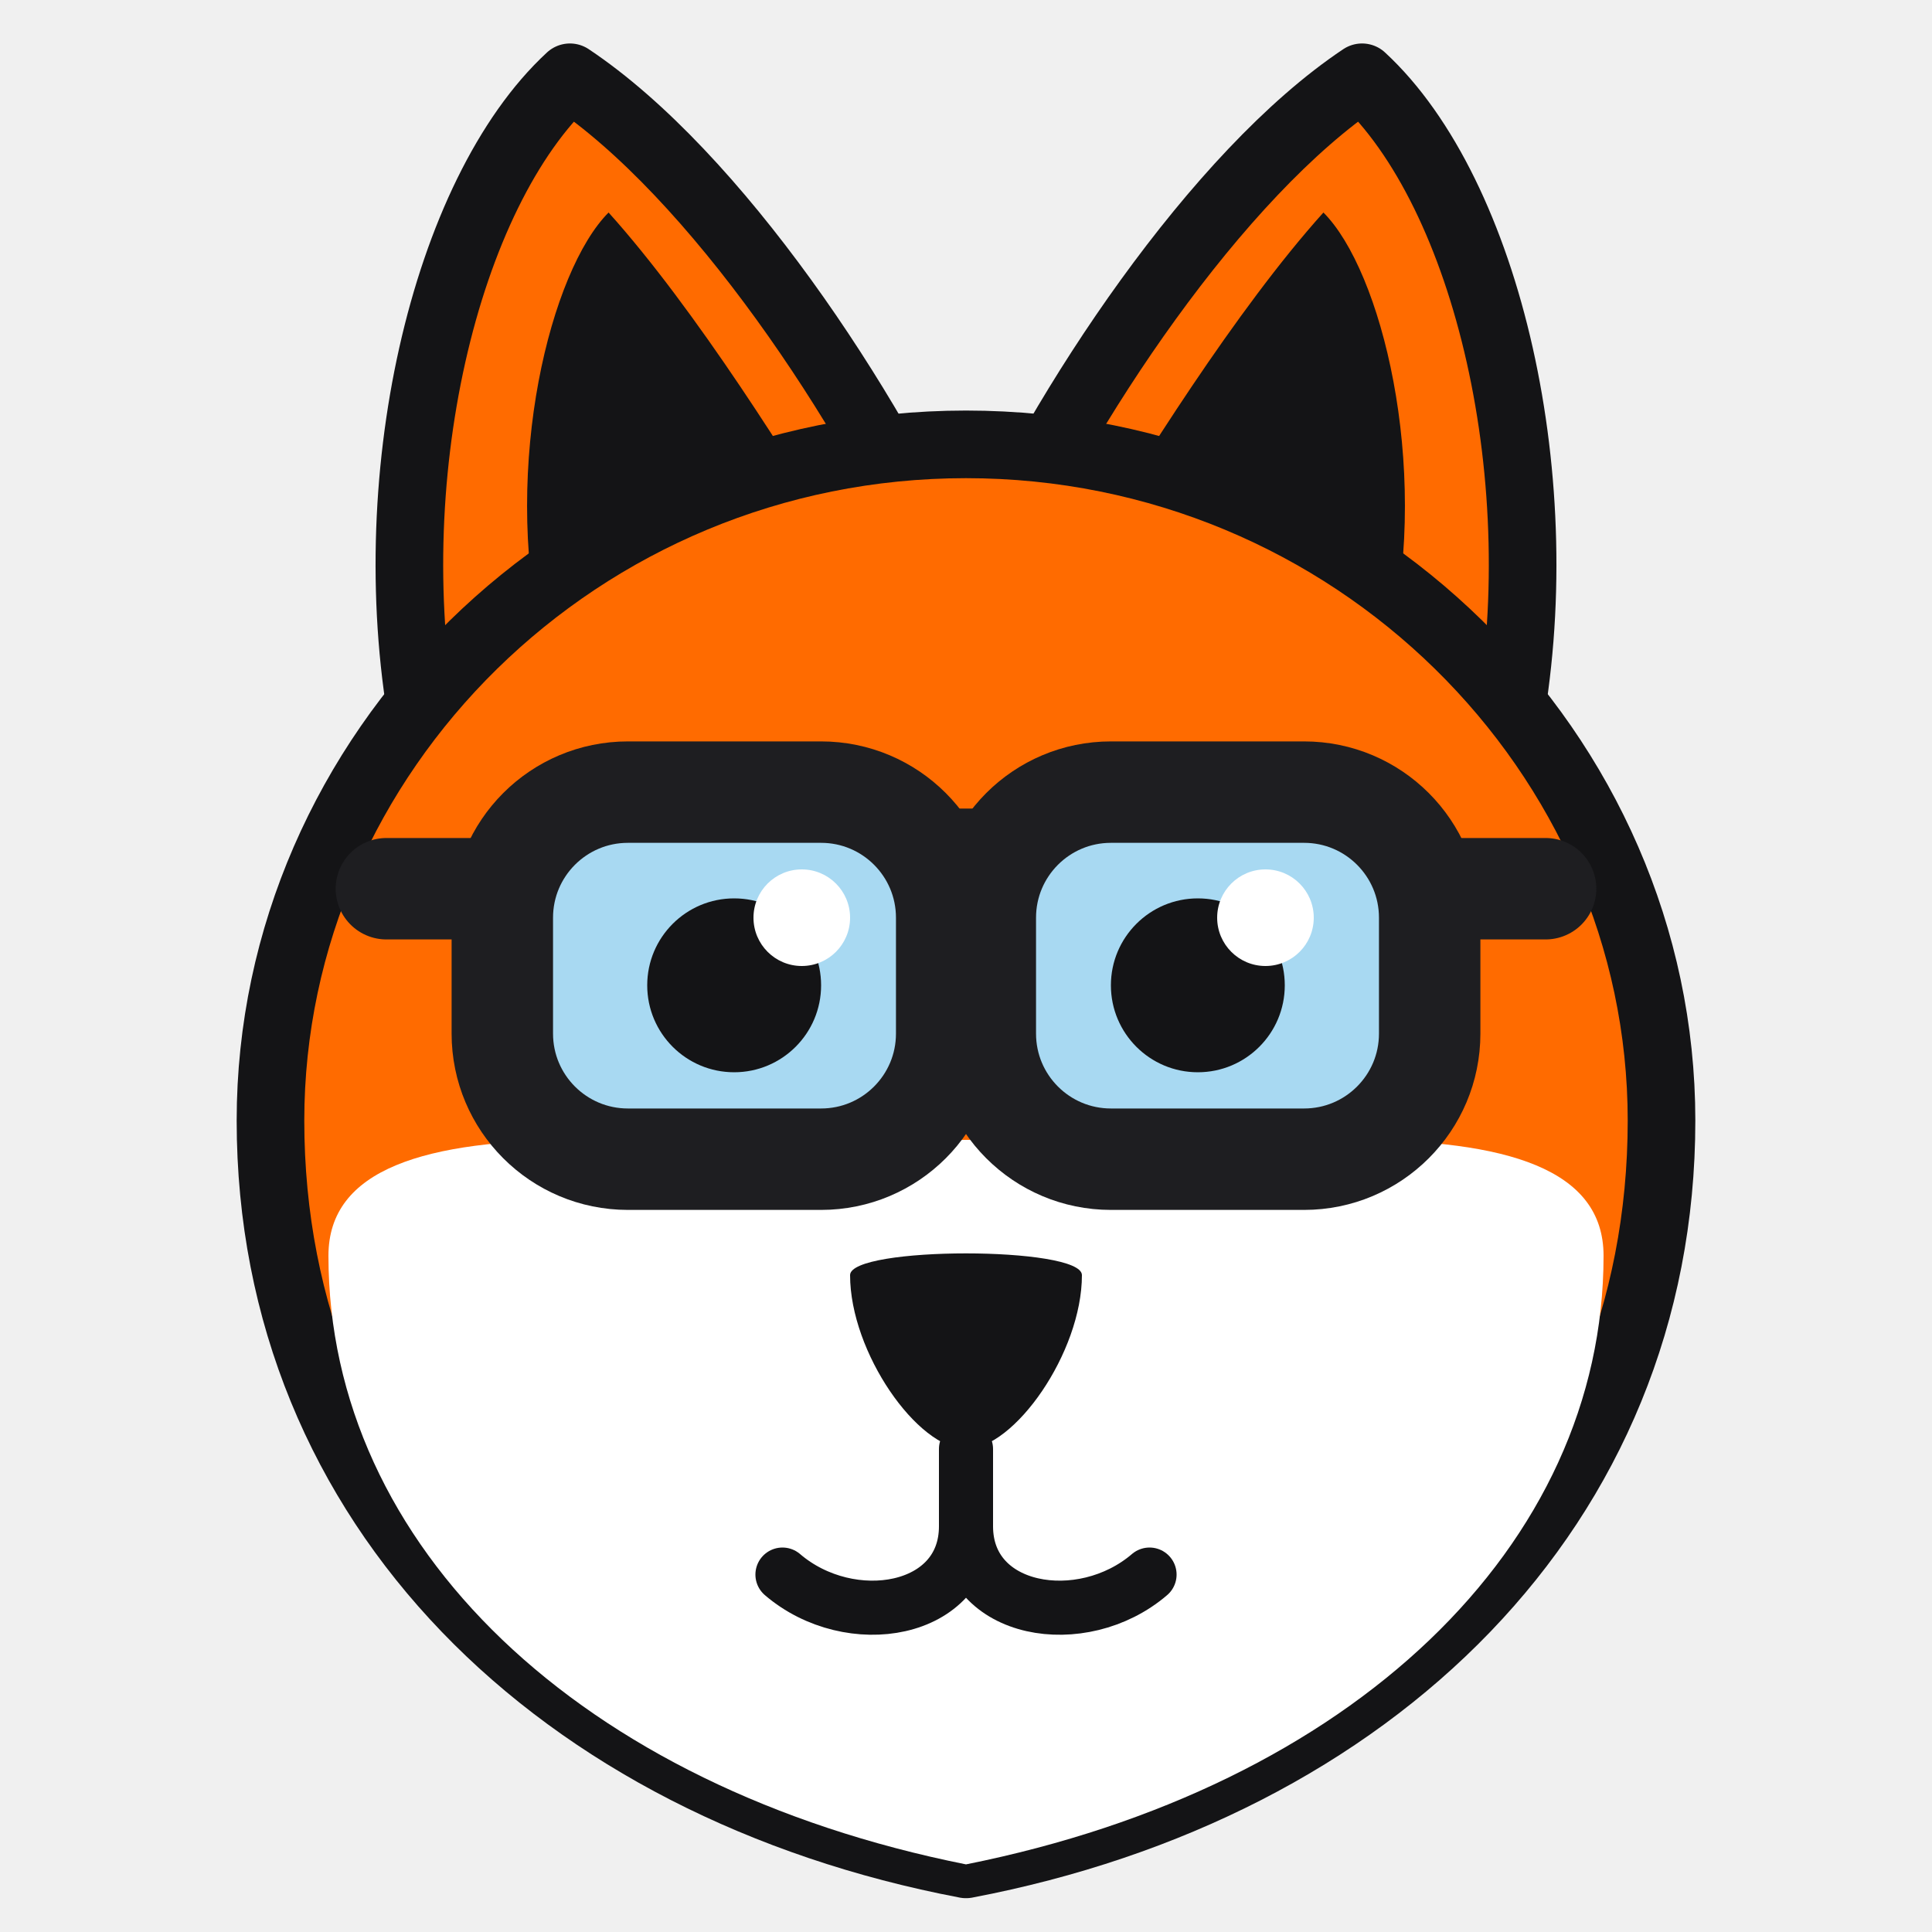
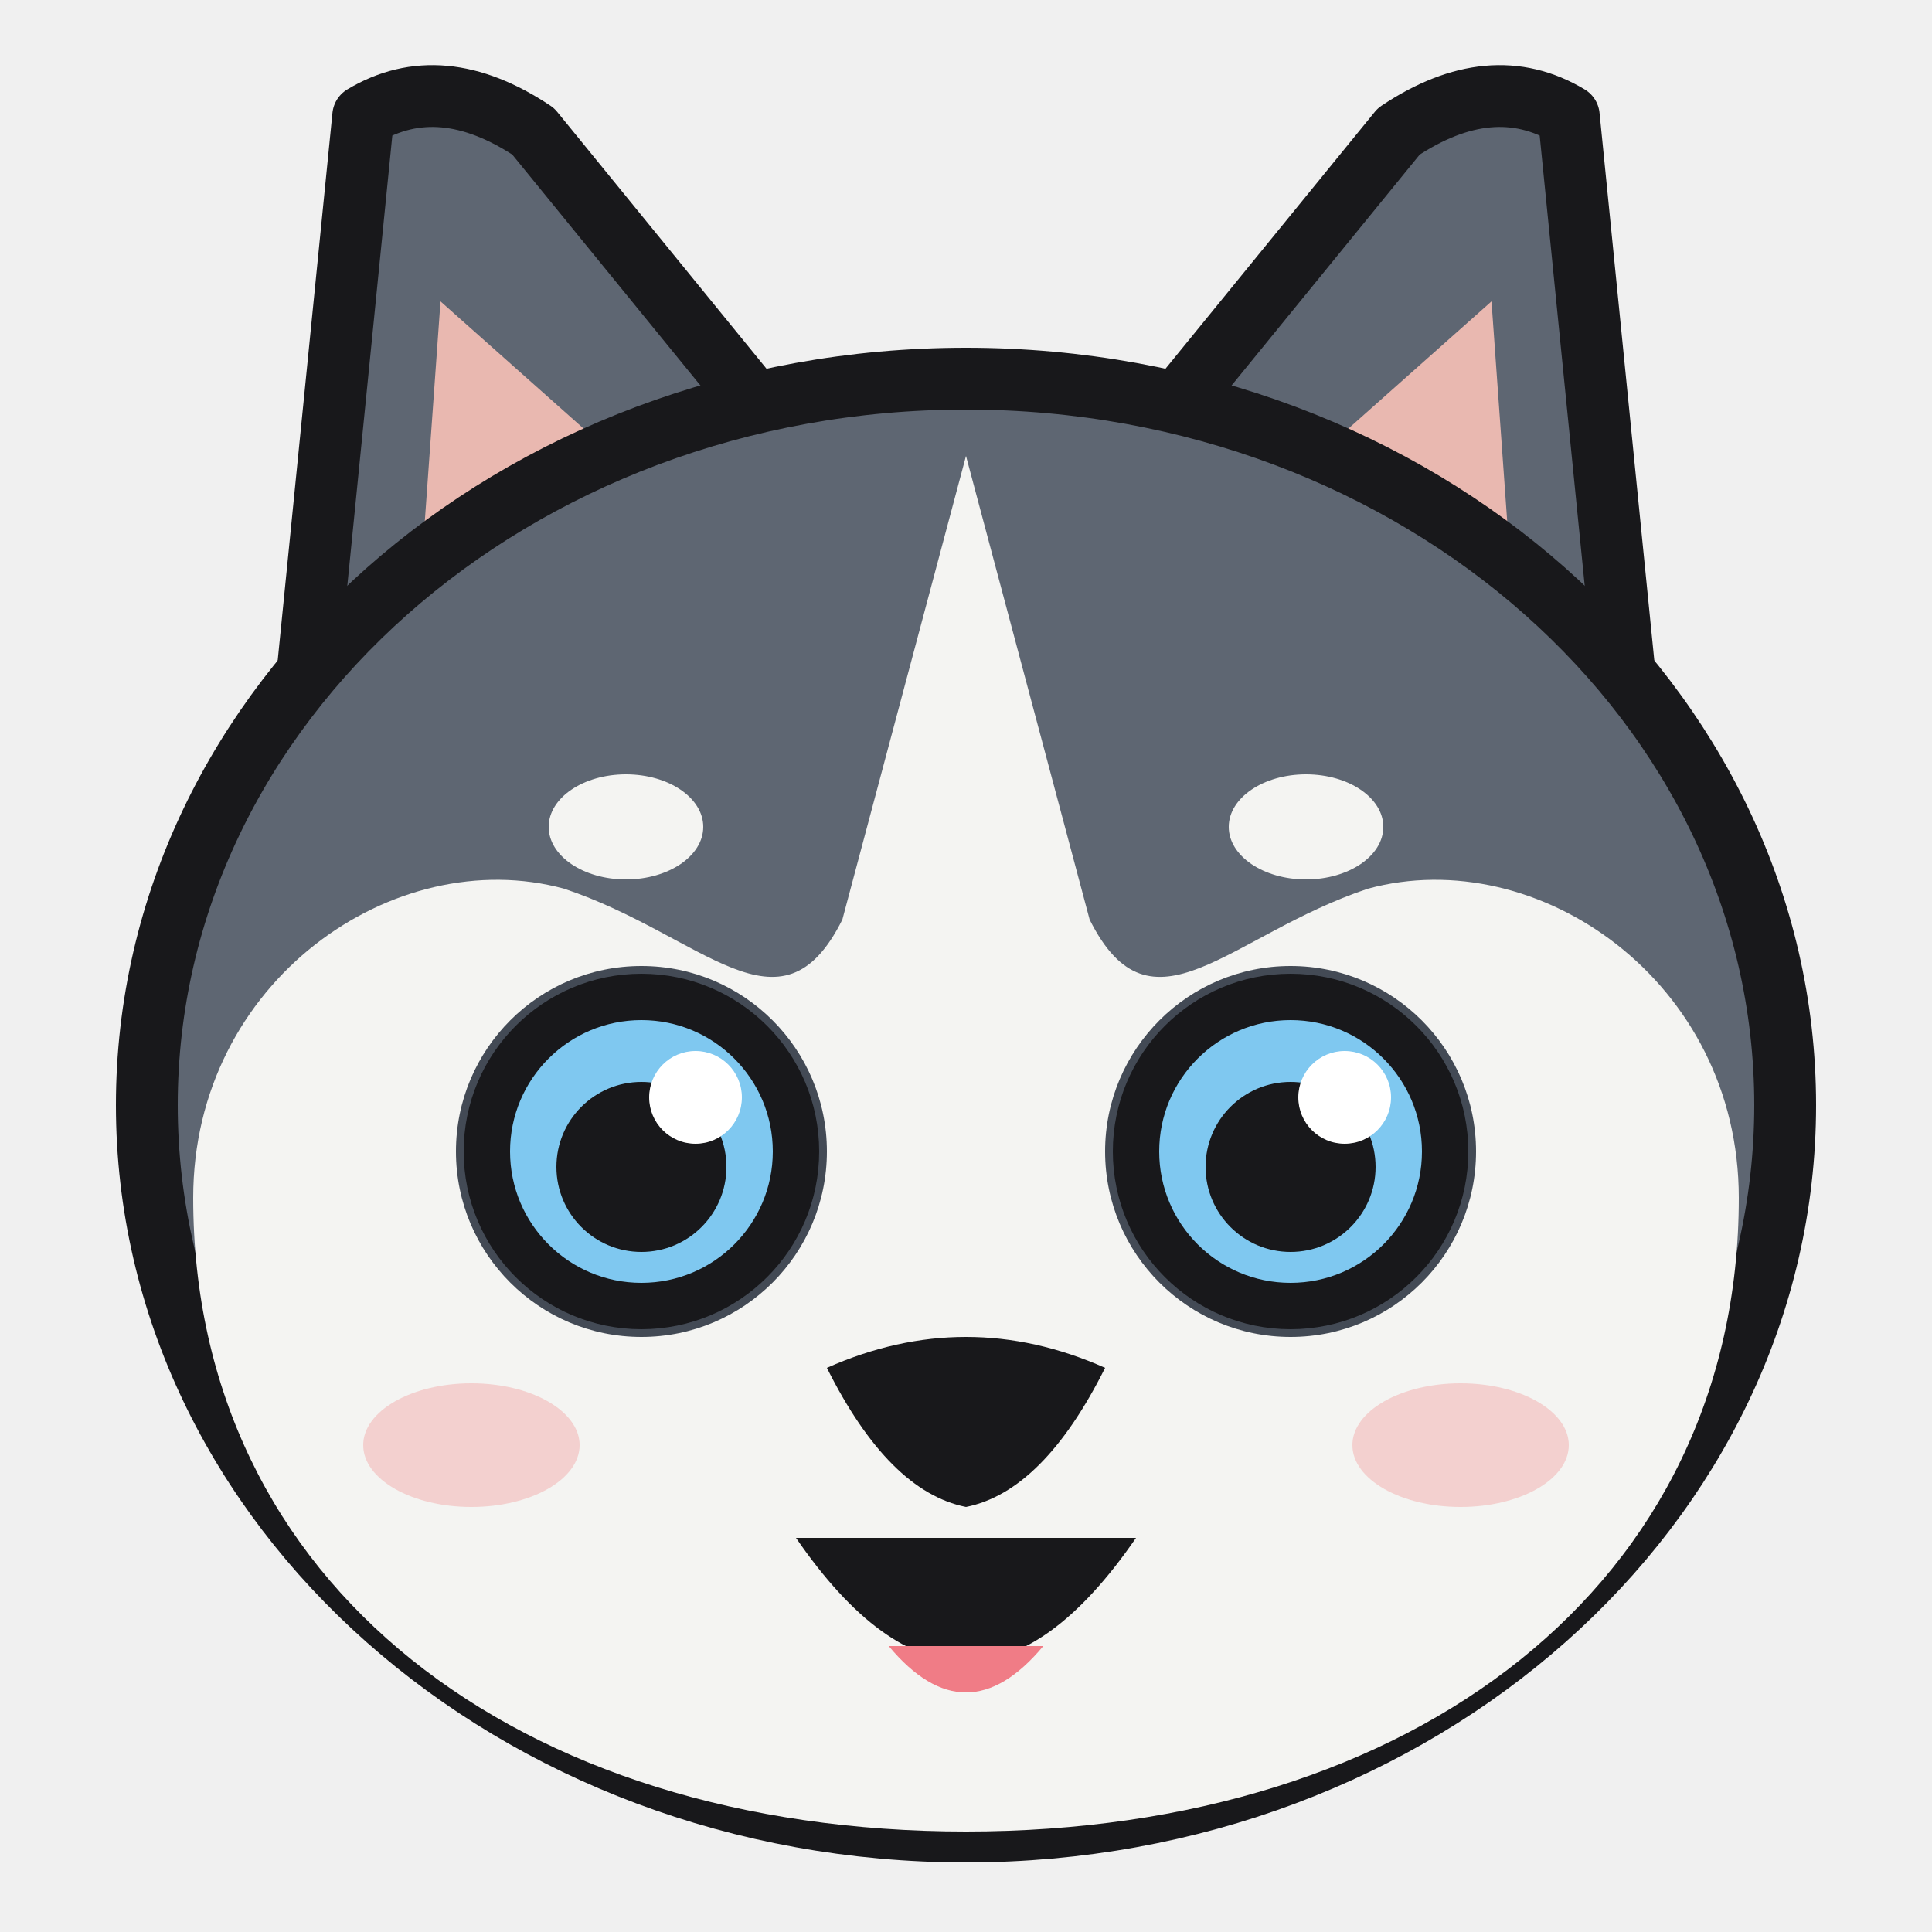
<svg xmlns="http://www.w3.org/2000/svg" viewBox="0 0 200 200" width="200" height="200" role="img" aria-label="GameFit">
-   <g stroke="#141416" stroke-width="7" stroke-linejoin="round" stroke-linecap="round">
-     <path d="M44,76 C39,50 46,20 59,8 C74,18 90,42 98,60 Z" fill="#FF6B00" />
-     <path d="M156,76 C161,50 154,20 141,8 C126,18 110,42 102,60 Z" fill="#FF6B00" />
-     <path d="M56,66 C52,48 57,28 63,22 C72,32 82,48 88,58 Z" fill="#141416" stroke="none" />
-     <path d="M144,66 C148,48 143,28 137,22 C128,32 118,48 112,58 Z" fill="#141416" stroke="none" />
-     <path d="M100,46 C60,46 28,78 28,116 C28,156 58,185 100,193 C142,185 172,156 172,116 C172,78 140,46 100,46 Z" fill="#FF6B00" />
-     <path d="M34,130 C34,121 44,118 60,118 L140,118 C156,118 166,121 166,130 C166,160 140,185 100,193 C60,185 34,160 34,130 Z" fill="#FFFFFF" stroke="none" />
-     <path d="M40,92 L52,92" fill="none" stroke="#1E1E21" stroke-width="10.5" />
-     <path d="M148,92 L160,92" fill="none" stroke="#1E1E21" stroke-width="10.5" />
-     <path d="M97,90 L103,90" fill="none" stroke="#1E1E21" stroke-width="12.6" />
-     <rect x="52" y="82" width="46" height="38" rx="13" fill="#A8D9F2" stroke="#1E1E21" stroke-width="10.5" />
-     <rect x="102" y="82" width="46" height="38" rx="13" fill="#A8D9F2" stroke="#1E1E21" stroke-width="10.5" />
-     <circle cx="76" cy="102" r="9" fill="#141416" stroke="none" />
-     <circle cx="124" cy="102" r="9" fill="#141416" stroke="none" />
-     <circle cx="83" cy="95" r="5" fill="#FFFFFF" stroke="none" />
-     <circle cx="131" cy="95" r="5" fill="#FFFFFF" stroke="none" />
-     <path d="M88,132 C88,129 112,129 112,132 C112,140 105,150 100,150 C95,150 88,140 88,132 Z" fill="#141416" stroke="none" />
-     <path d="M100,150 L100,158" fill="none" stroke="#141416" stroke-width="5.6" />
-     <path d="M100,158 C100,167 88,169 81,163" fill="none" stroke="#141416" stroke-width="5.6" />
-     <path d="M100,158 C100,167 112,169 119,163" fill="none" stroke="#141416" stroke-width="5.6" />
+   <g transform="translate(100 100) scale(1.6) translate(-100 -71)" stroke="#18181B" stroke-width="4" stroke-linejoin="round" stroke-linecap="round">
+     <path d="M56,66 L61,16 Q66,13 72,17 L94,44 Z" fill="#5E6672" />
+     <path d="M144,66 L139,16 Q134,13 128,17 L106,44 Z" fill="#5E6672" />
+     <path d="M64,56 L66,28 L84,44 Z" fill="#E9B8B0" stroke="none" />
+     <path d="M136,56 L134,28 L116,44 Z" fill="#E9B8B0" stroke="none" />
+     <ellipse cx="100" cy="80" rx="53" ry="47" fill="#5E6672" />
+     <path d="M50,86 C50,72 63,63 74,66 C83,69 88,76 92,68 L100,38 L108,68 C112,76 117,69 126,66 C137,63 150,72 150,86 C150,111 129,127 100,127 C71,127 50,111 50,86 Z" fill="#F4F4F2" stroke="none" />
+     <ellipse cx="78" cy="62" rx="5" ry="3.4" fill="#F4F4F2" stroke="none" />
+     <ellipse cx="122" cy="62" rx="5" ry="3.4" fill="#F4F4F2" stroke="none" />
+     <circle cx="79" cy="83" r="12" fill="#434A55" stroke="none" />
+     <circle cx="121" cy="83" r="12" fill="#434A55" stroke="none" />
+     <circle cx="79" cy="83" r="10" fill="#7FC8F0" stroke-width="3" />
+     <circle cx="121" cy="83" r="10" fill="#7FC8F0" stroke-width="3" />
+     <circle cx="79" cy="84" r="5.5" fill="#18181B" stroke="none" />
+     <circle cx="121" cy="84" r="5.5" fill="#18181B" stroke="none" />
+     <circle cx="82.5" cy="79.5" r="3" fill="#FFFFFF" stroke="none" />
+     <circle cx="124.5" cy="79.5" r="3" fill="#FFFFFF" stroke="none" />
+     <ellipse cx="68" cy="102" rx="7" ry="4" fill="#F28C8C" opacity="0.35" stroke="none" />
+     <ellipse cx="132" cy="102" rx="7" ry="4" fill="#F28C8C" opacity="0.35" stroke="none" />
+     <path d="M91,97 Q100,93 109,97 Q105,105 100,106 Q95,105 91,97 Z" fill="#18181B" stroke="none" />
+     <path d="M89,108 Q100,124 111,108 Z" fill="#18181B" stroke="none" />
+     <path d="M95,115 Q100,121 105,115 Z" fill="#F07C86" stroke="none" />
  </g>
</svg>
